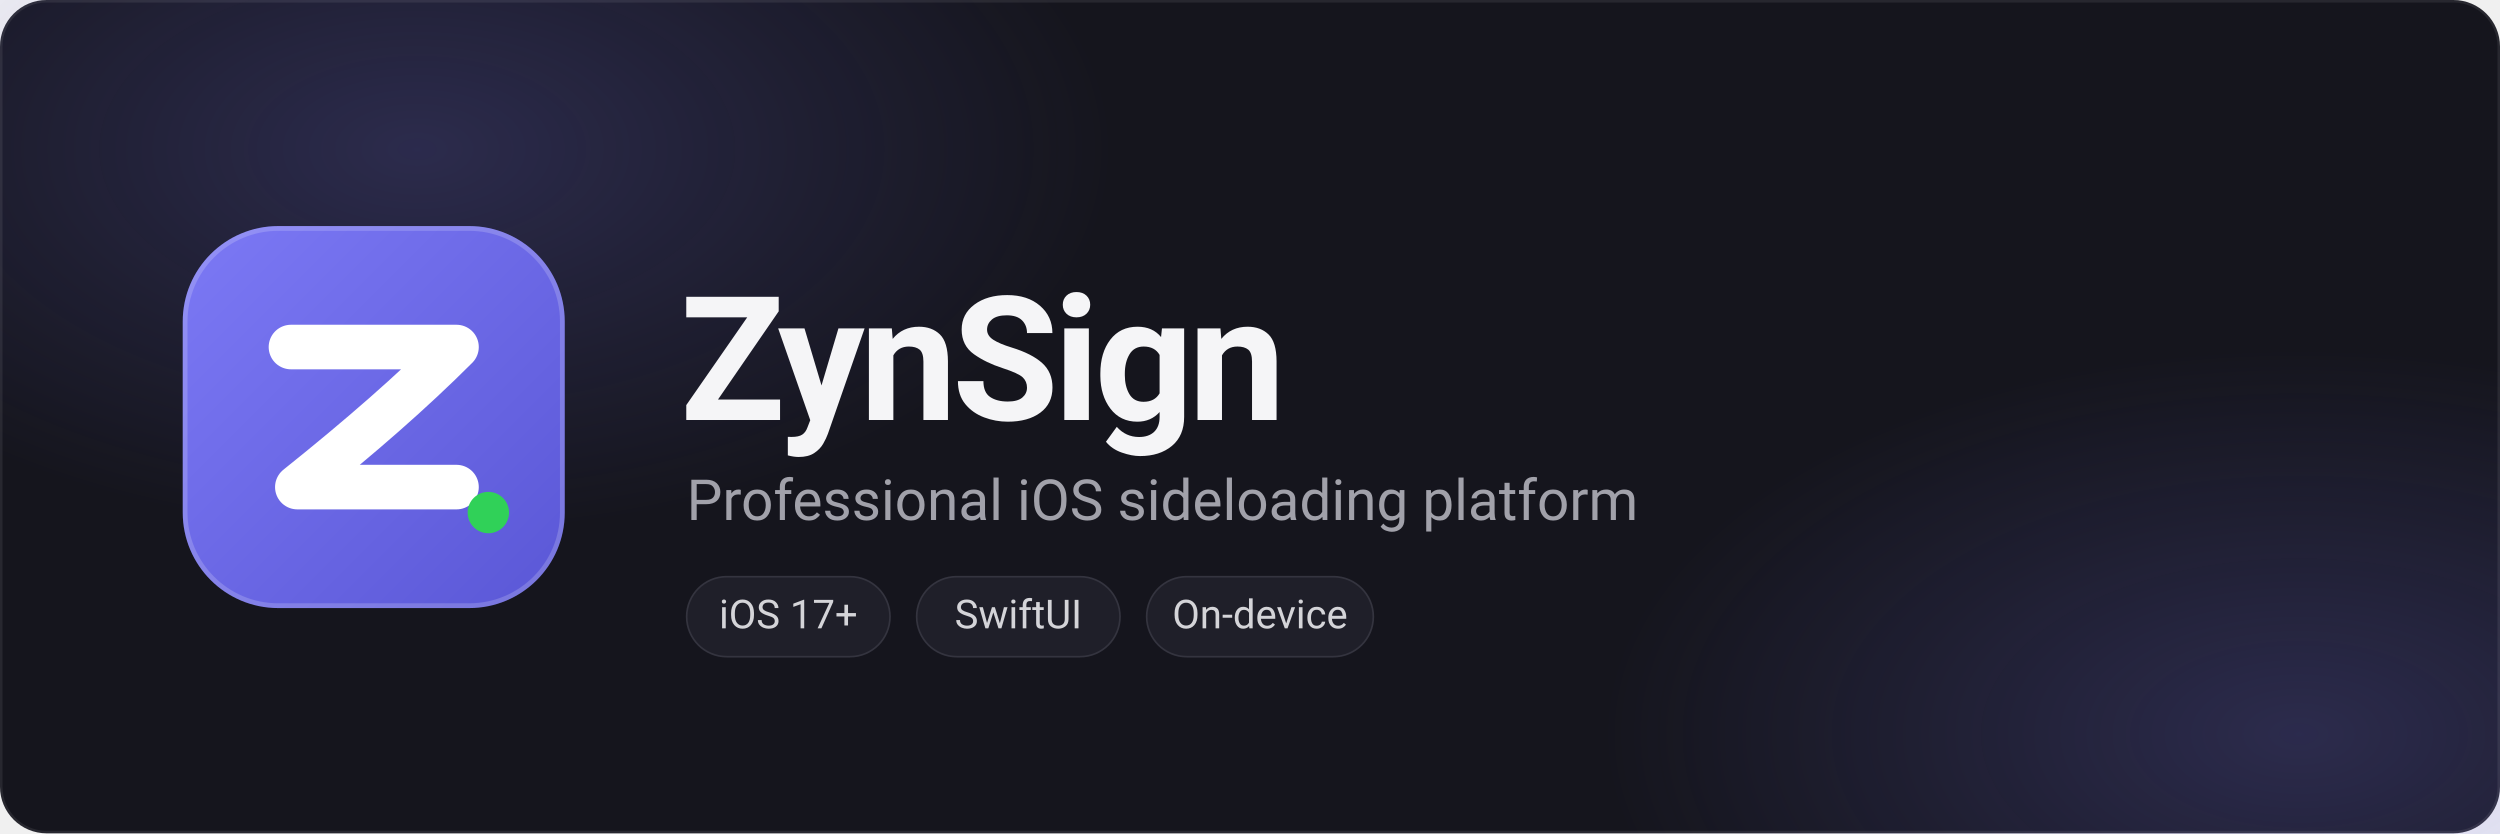
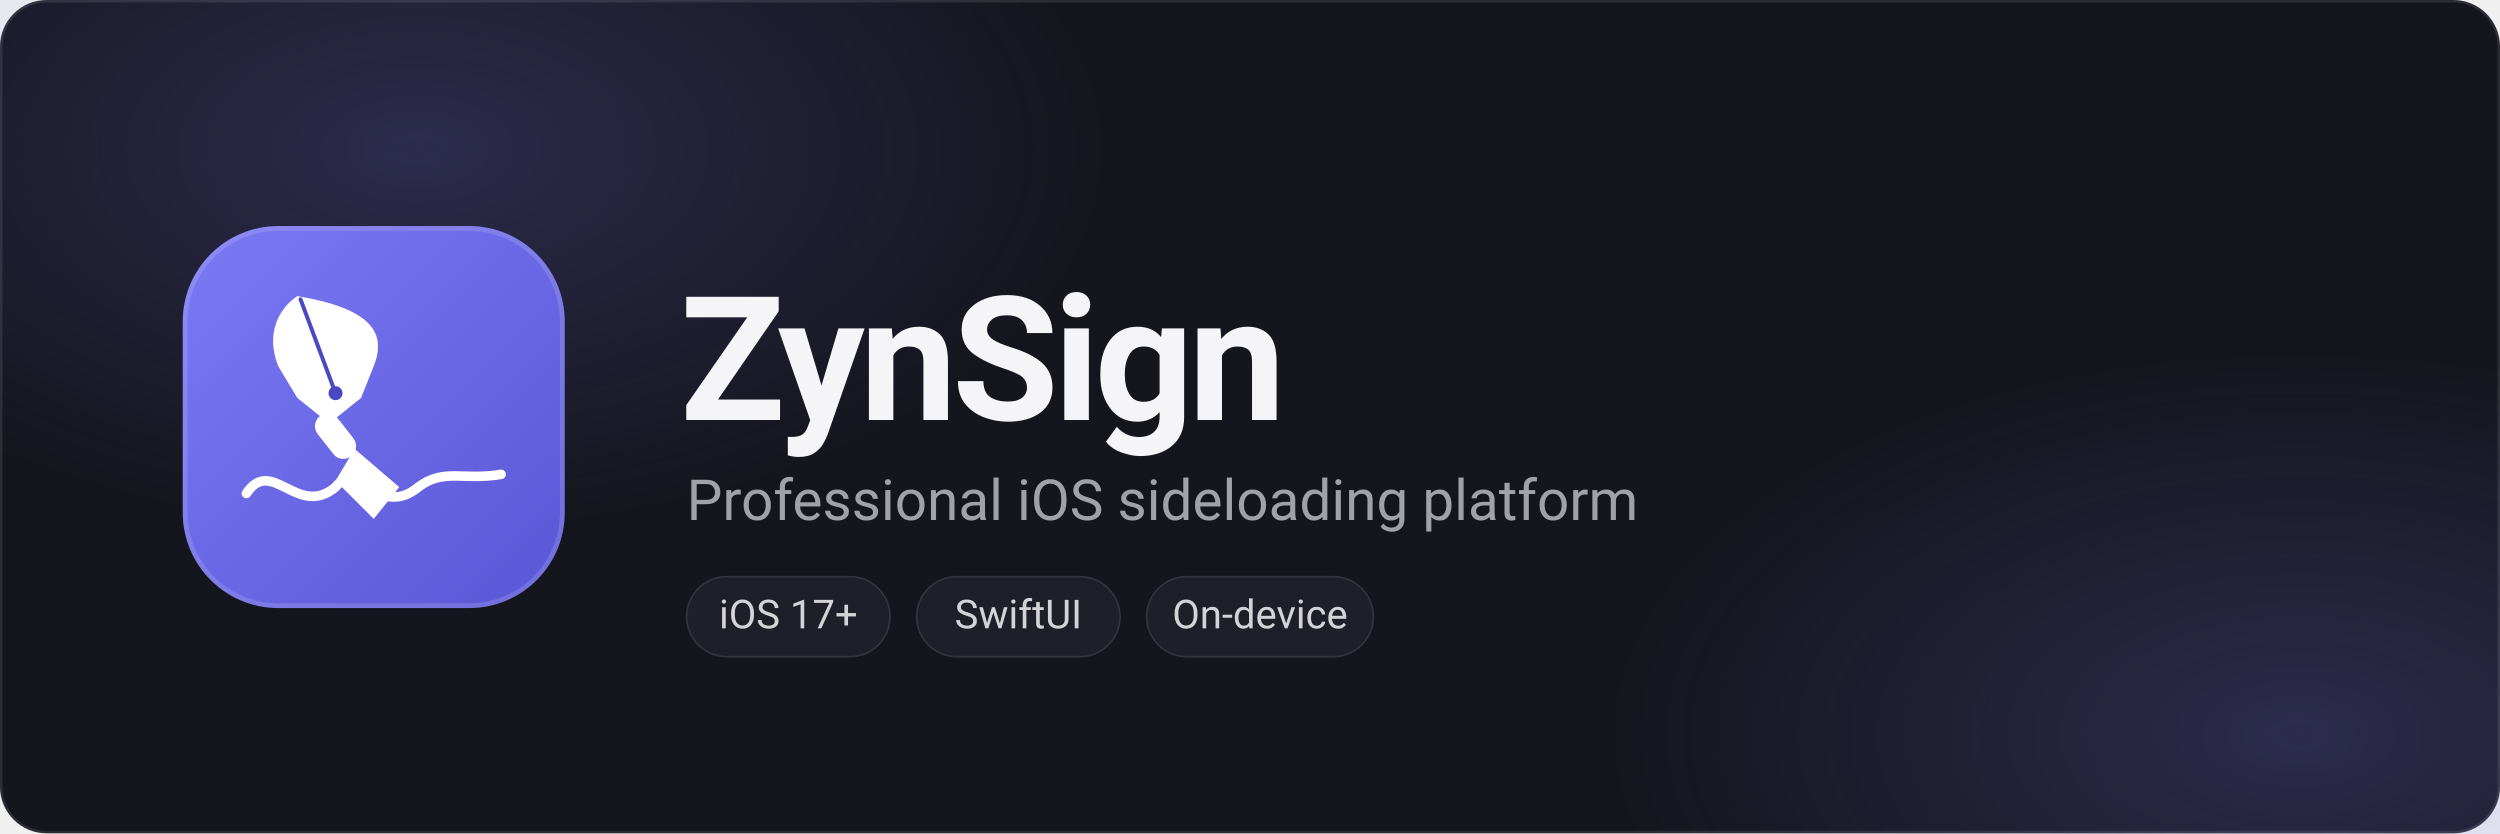
<svg xmlns="http://www.w3.org/2000/svg" viewBox="0 0 1500 500" role="img" aria-label="ZynSign — professional iOS sideloading platform">
  <defs>
    <linearGradient id="tile" x1="0" y1="0" x2="1" y2="1">
      <stop offset="0" stop-color="#7C79F5" />
      <stop offset="1" stop-color="#5A57D6" />
    </linearGradient>
    <radialGradient id="glow" cx="0.5" cy="0.5" r="0.5">
      <stop offset="0" stop-color="#7C79F5" stop-opacity="0.22" />
      <stop offset="1" stop-color="#7C79F5" stop-opacity="0" />
    </radialGradient>
  </defs>
  <rect x="0" y="0" width="1500" height="500" rx="28" fill="#15151D" />
  <ellipse cx="250" cy="90" rx="420" ry="230" fill="url(#glow)" />
  <ellipse cx="1380" cy="440" rx="420" ry="230" fill="url(#glow)" />
-   <rect x="0.75" y="0.75" width="1498.5" height="498.5" rx="27.25" fill="none" stroke="#FFFFFF" stroke-opacity="0.08" stroke-width="1.5" />
+   <rect x="0.75" y="0.75" width="1498.5" height="498.5" rx="27.25" fill="none" stroke="#FFFFFF" stroke-opacity="0.10" stroke-width="1.5" />
  <g transform="translate(102 128) scale(1.91)">
    <rect x="4" y="4" width="120" height="120" rx="30" fill="url(#tile)" />
-     <rect x="4.75" y="4.75" width="118.5" height="118.5" rx="29.25" fill="none" stroke="#FFFFFF" stroke-opacity="0.18" stroke-width="1.5" />
-     <g stroke="#FFFFFF" stroke-width="14" stroke-linecap="round" stroke-linejoin="round" fill="none">
-       <path d="M 38 42 H 90 C 76 56 60 70 40 86 H 90" />
+     <rect x="4.75" y="4.75" width="118.5" height="118.5" rx="29.25" fill="none" stroke="#FFFFFF" stroke-opacity="0.14" stroke-width="1.5" />
+     <g fill="#FFFFFF">
+       <path d="M 40 26 C 34 30 30 38 34 48 L 40 58 L 50 66 L 60 58 L 64 48 C 68 38 64 30 40 26 Z" />
+       <rect x="48" y="62" width="8" height="16" rx="4" transform="rotate(-38 52 70)" />
+       <path d="M 58 74 L 52 84 L 64 96 L 72 86 Z" />
    </g>
-     <circle cx="100" cy="94" r="6.5" fill="#30D158" />
+     <g fill="#4B48C4">
+       <circle cx="52" cy="56.5" r="2.2" />
+     </g>
+     <g stroke="#4B48C4" stroke-linecap="round" fill="none">
+       <path d="M 41 27 L 52 56.5" stroke-width="1.25" />
+     </g>
+     <path d="M 24 88 C 32 76 40 96 52 86 C 58 78 66 96 78 86 C 86 80 92 84 104 82" fill="none" stroke="#FFFFFF" stroke-width="3" stroke-linecap="round" stroke-linejoin="round" />
  </g>
  <text x="408" y="252" font-family="-apple-system, 'SF Pro Display', 'Segoe UI', Roboto, Helvetica, Arial, sans-serif" font-size="104" font-weight="700" letter-spacing="-3" fill="#F5F5F7">ZynSign</text>
  <text x="412" y="312" font-family="-apple-system, 'SF Pro Text', 'Segoe UI', Roboto, Helvetica, Arial, sans-serif" font-size="34" fill="#A1A1AA">Professional iOS sideloading platform</text>
  <g font-family="-apple-system, 'SF Pro Text', 'Segoe UI', Roboto, Helvetica, Arial, sans-serif" font-size="24" fill="#D4D4D8">
    <rect x="412" y="346" width="122" height="48" rx="24" fill="#1F1F29" stroke="#34343F" />
    <text x="473" y="377" text-anchor="middle">iOS 17+</text>
    <rect x="550" y="346" width="122" height="48" rx="24" fill="#1F1F29" stroke="#34343F" />
    <text x="611" y="377" text-anchor="middle">SwiftUI</text>
    <rect x="688" y="346" width="136" height="48" rx="24" fill="#1F1F29" stroke="#34343F" />
    <text x="756" y="377" text-anchor="middle">On-device</text>
  </g>
</svg>
